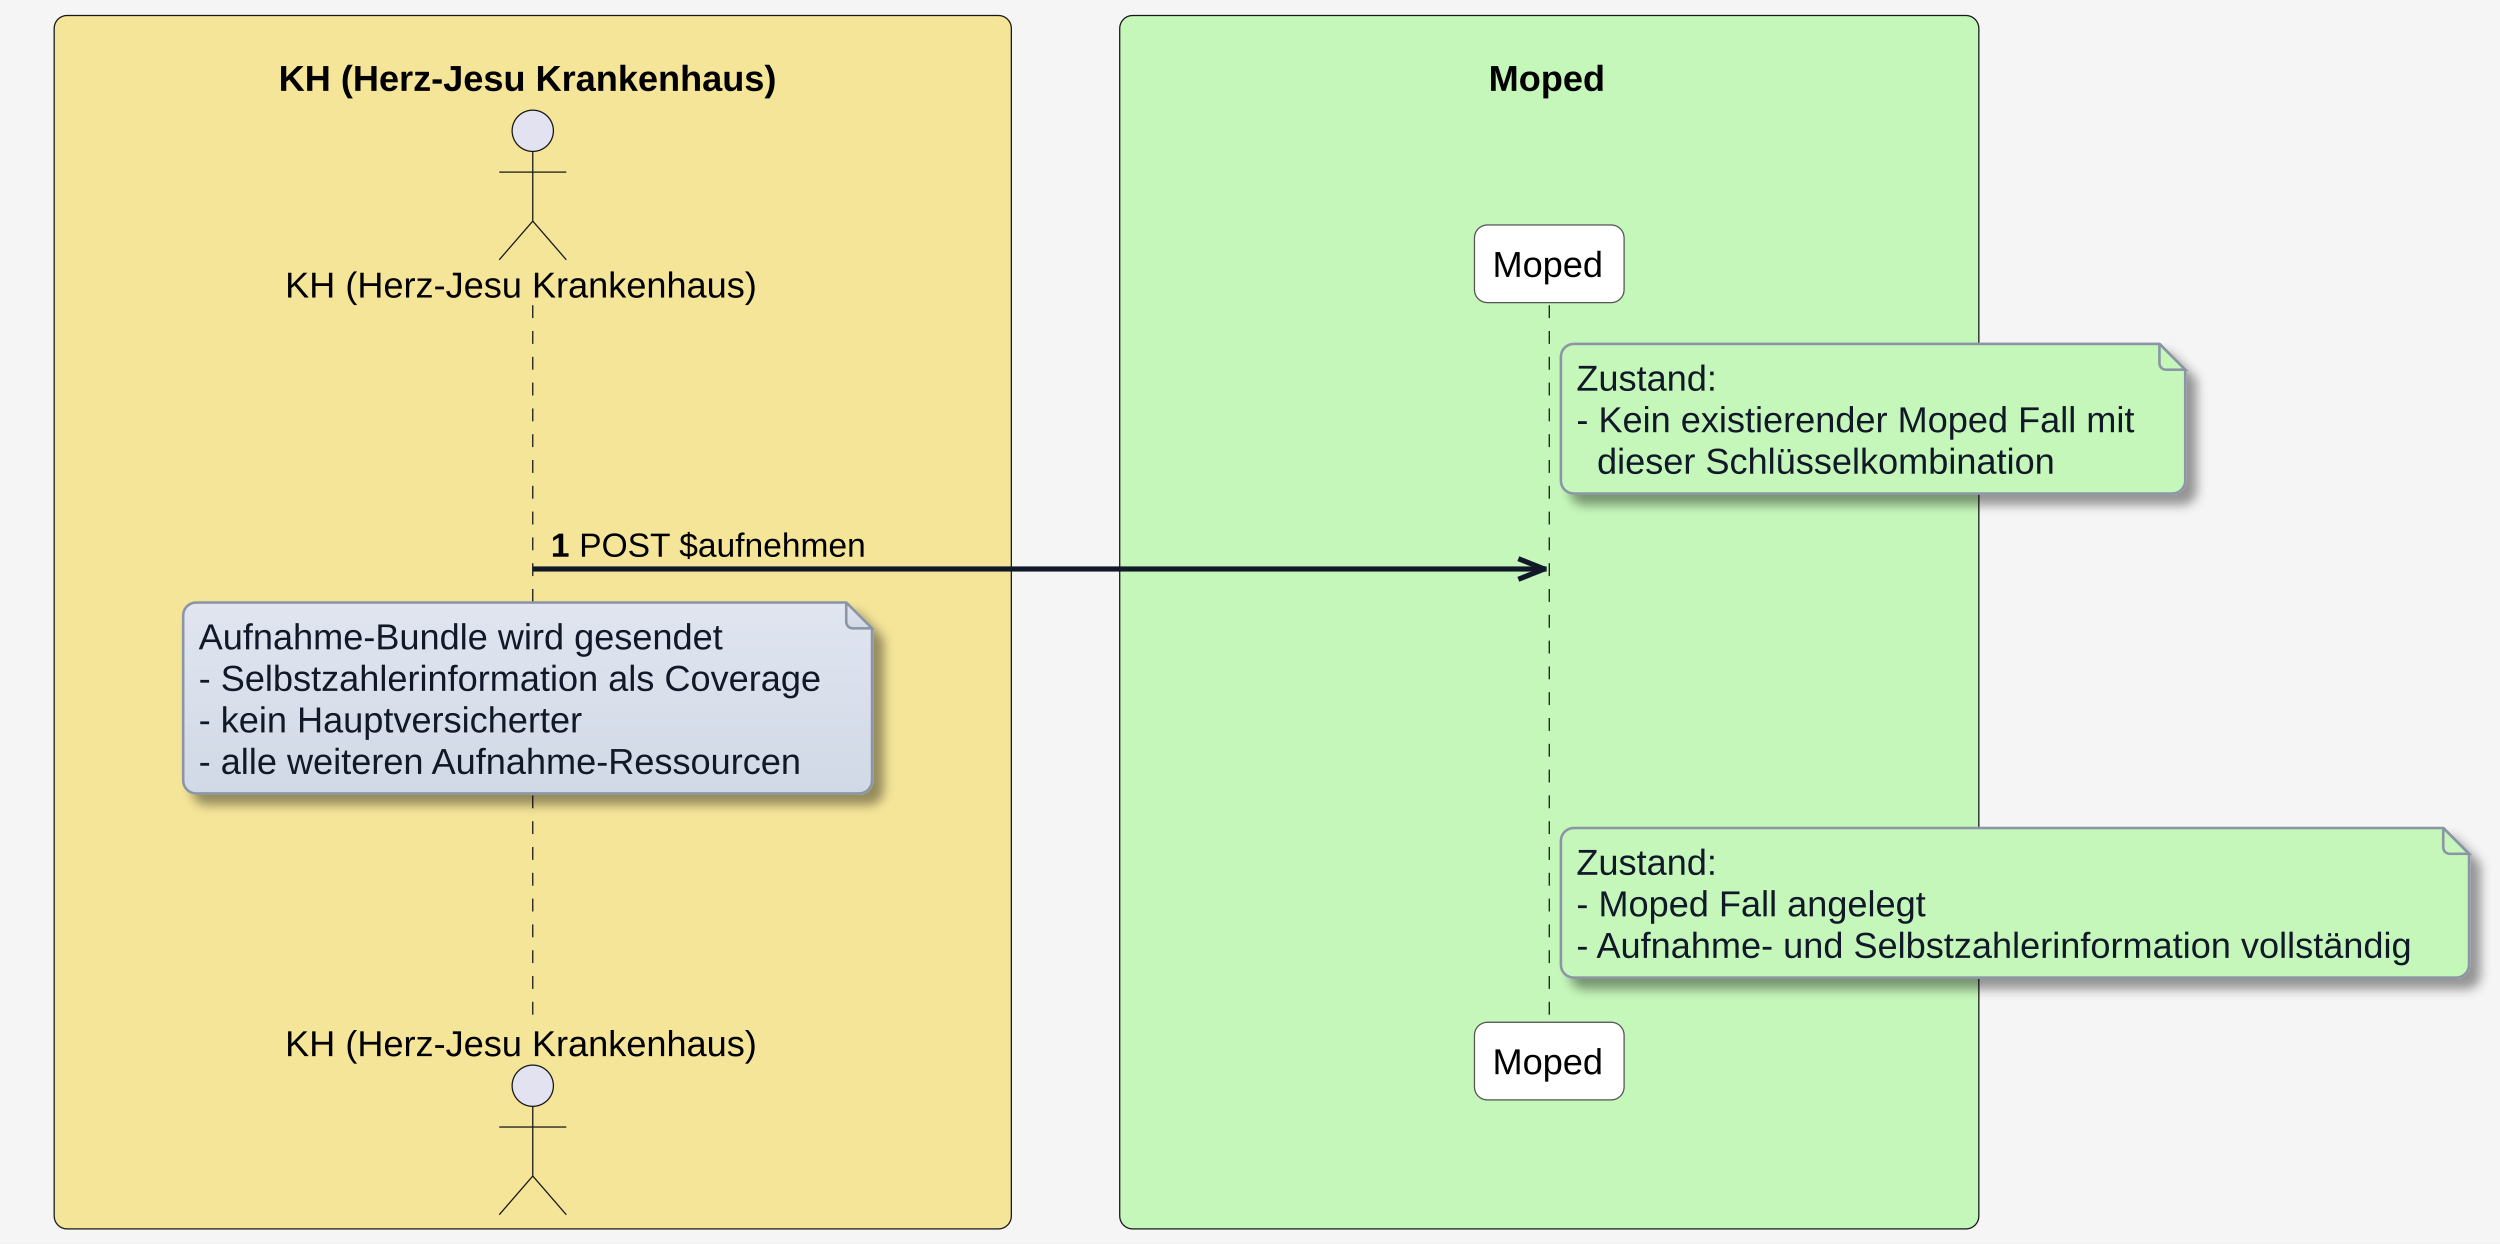
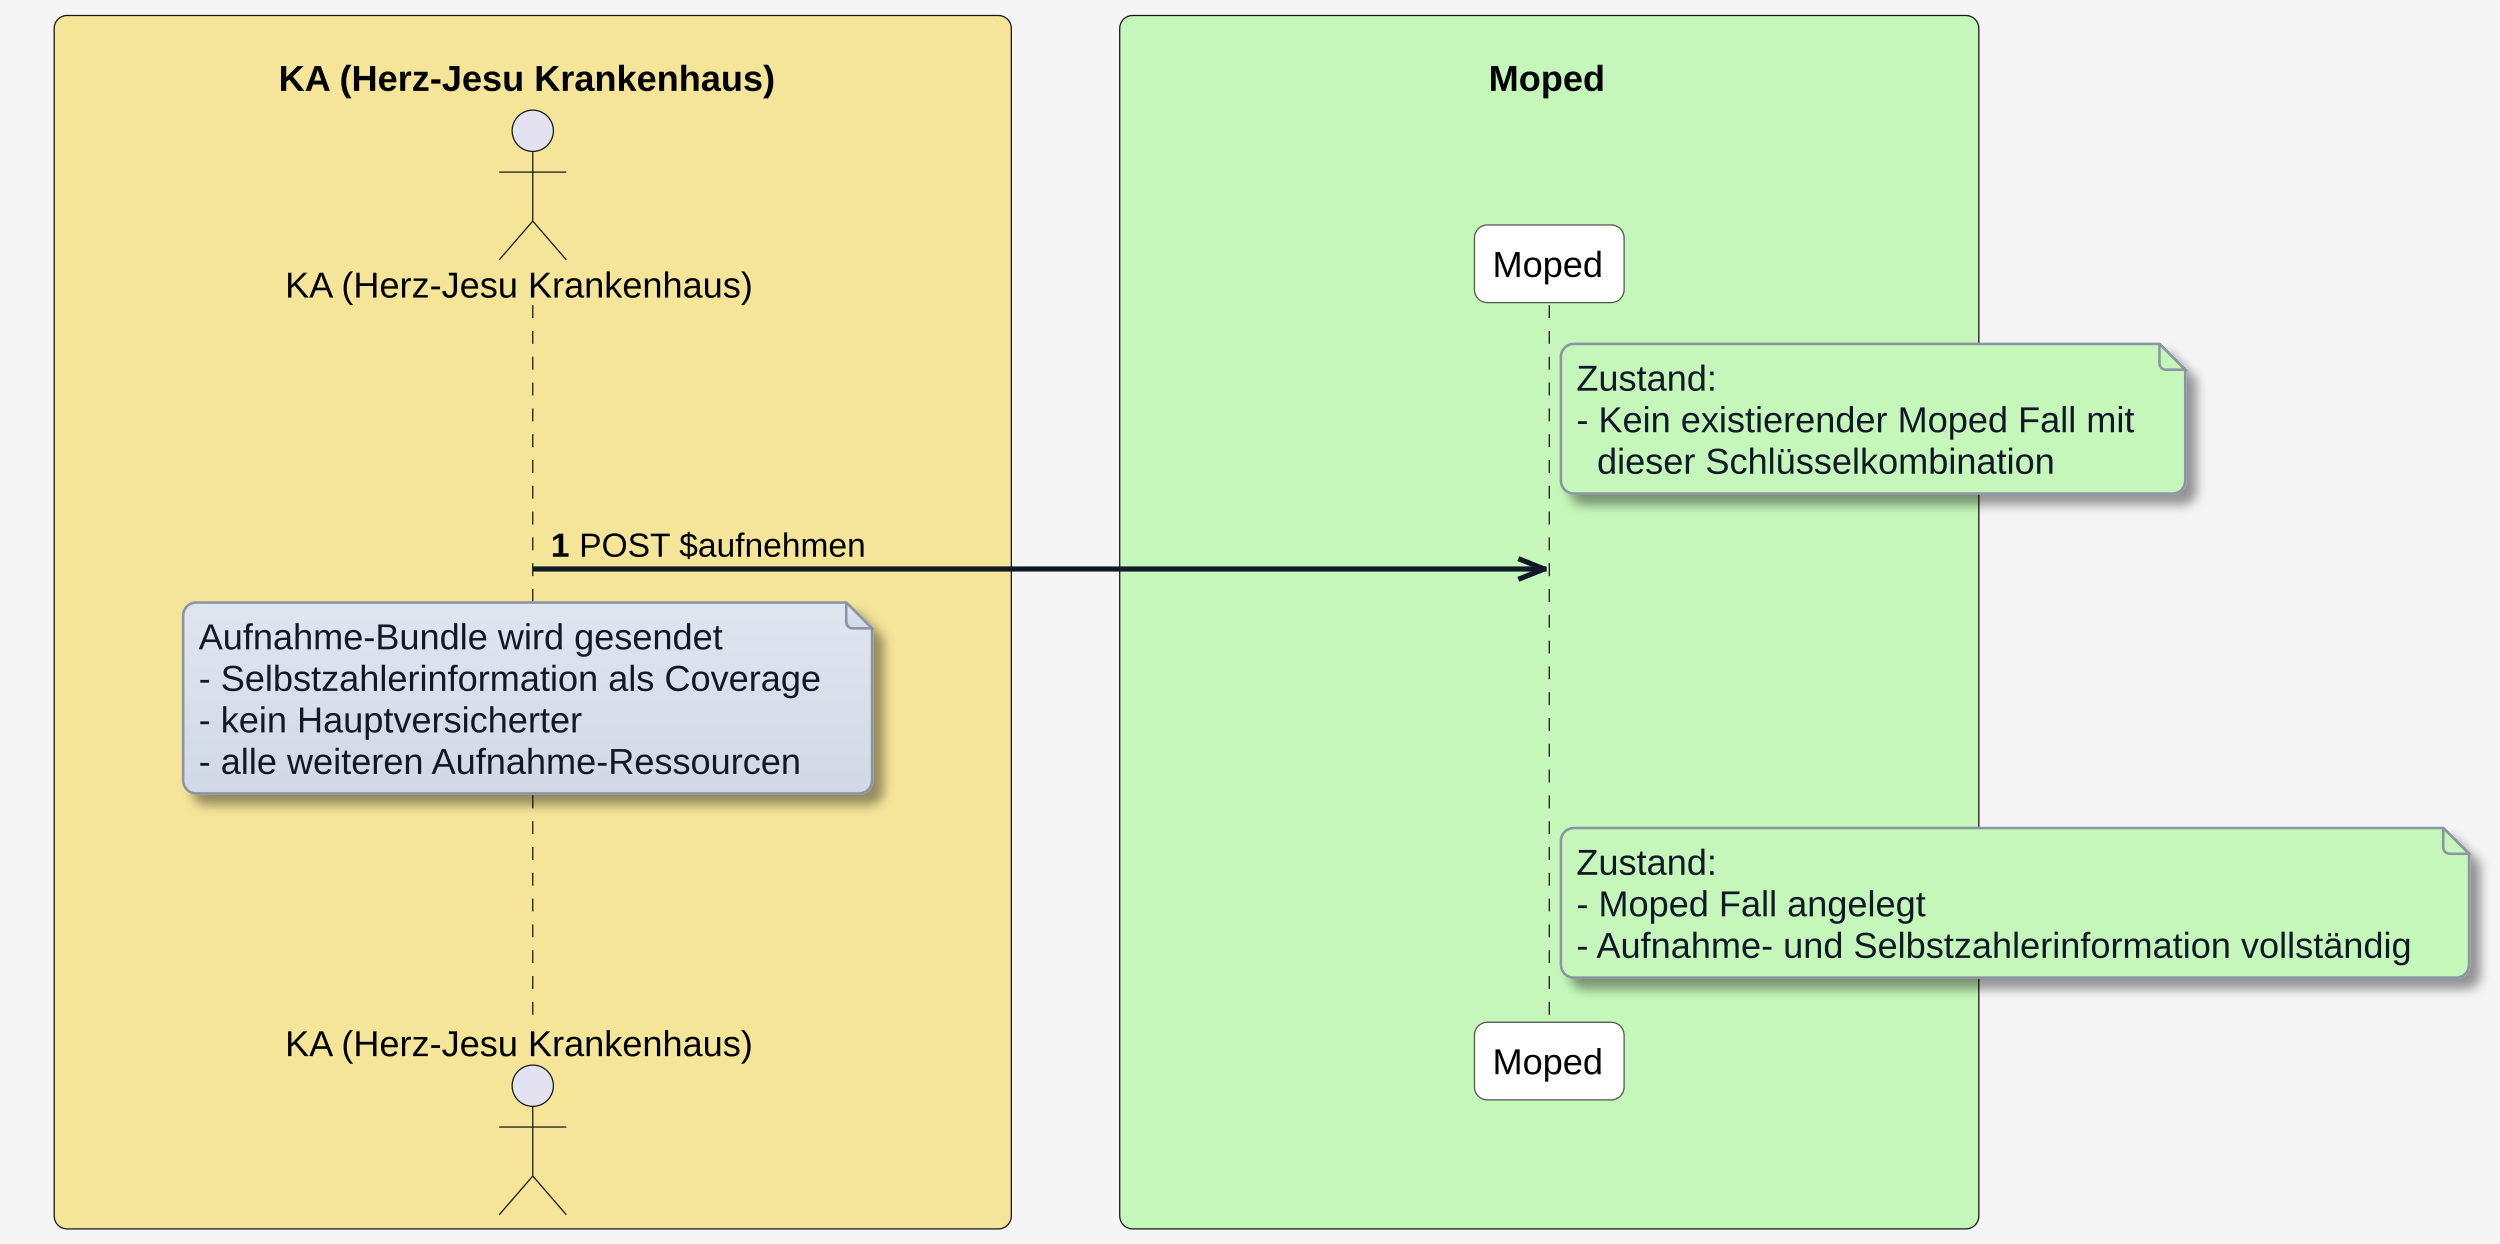
<svg xmlns="http://www.w3.org/2000/svg" contentStyleType="text/css" height="482px" preserveAspectRatio="none" style="width:969px;height:482px;background:#F5F5F5;" version="1.1" viewBox="0 0 969 482" width="969px" zoomAndPan="magnify">
  <defs>
    <filter height="300%" id="fv98lhdbwl45q" width="300%" x="-1" y="-1">
      <feGaussianBlur result="blurOut" stdDeviation="2.0" />
      <feColorMatrix in="blurOut" result="blurOut2" type="matrix" values="0 0 0 0 0 0 0 0 0 0 0 0 0 0 0 0 0 0 .4 0" />
      <feOffset dx="4.0" dy="4.0" in="blurOut2" result="blurOut3" />
      <feBlend in="SourceGraphic" in2="blurOut3" mode="normal" />
    </filter>
    <linearGradient id="gv98lhdbwl45q0" x1="50%" x2="50%" y1="0%" y2="100%">
      <stop offset="0%" stop-color="#E0E5F0" />
      <stop offset="100%" stop-color="#D1D9E6" />
    </linearGradient>
  </defs>
  <g>
    <rect fill="#F5F5F5" height="482" style="stroke:none;stroke-width:1.0;" width="969" x="0" y="0" />
    <rect fill="#F5E599" height="470.33" rx="5" ry="5" style="stroke:#181818;stroke-width:0.5;" width="371" x="21" y="6" />
    <text fill="#000000" font-family="Arial" font-size="14" font-weight="bold" lengthAdjust="spacing" textLength="4" x="24" y="19.132"> </text>
-     <text fill="#000000" font-family="Arial" font-size="14" font-weight="bold" lengthAdjust="spacing" textLength="197" x="108" y="35.23">KH (Herz-Jesu Krankenhaus)</text>
+     <text fill="#000000" font-family="Arial" font-size="14" font-weight="bold" lengthAdjust="spacing" textLength="197" x="108" y="35.23">KA (Herz-Jesu Krankenhaus)</text>
    <rect fill="#C5F7BA" height="470.33" rx="5" ry="5" style="stroke:#181818;stroke-width:0.5;" width="333" x="434" y="6" />
    <text fill="#000000" font-family="Arial" font-size="14" font-weight="bold" lengthAdjust="spacing" textLength="4" x="437" y="19.132"> </text>
    <text fill="#000000" font-family="Arial" font-size="14" font-weight="bold" lengthAdjust="spacing" textLength="47" x="577" y="35.23">Moped</text>
    <line style="stroke:#181818;stroke-width:0.5;stroke-dasharray:5.0,5.0;" x1="206.5" x2="206.5" y1="118.296" y2="397.231" />
    <line style="stroke:#181818;stroke-width:0.5;stroke-dasharray:5.0,5.0;" x1="600.5" x2="600.5" y1="118.296" y2="397.231" />
-     <text fill="#000000" font-family="Arial" font-size="14" lengthAdjust="spacing" textLength="186" x="110.5" y="115.329">KH (Herz-Jesu Krankenhaus)</text>
+     <text fill="#000000" font-family="Arial" font-size="14" lengthAdjust="spacing" textLength="186" x="110.5" y="115.329">KA (Herz-Jesu Krankenhaus)</text>
    <ellipse cx="206.5" cy="50.697" fill="#E2E2F0" rx="8" ry="8" style="stroke:#181818;stroke-width:0.5;" />
    <path d="M206.5,58.697 L206.5,85.697 M193.5,66.697 L219.5,66.697 M206.5,85.697 L193.5,100.697 M206.5,85.697 L219.5,100.697 " fill="none" style="stroke:#181818;stroke-width:0.5;" />
-     <text fill="#000000" font-family="Arial" font-size="14" lengthAdjust="spacing" textLength="186" x="110.5" y="409.363">KH (Herz-Jesu Krankenhaus)</text>
+     <text fill="#000000" font-family="Arial" font-size="14" lengthAdjust="spacing" textLength="186" x="110.5" y="409.363">KA (Herz-Jesu Krankenhaus)</text>
    <ellipse cx="206.5" cy="420.83" fill="#E2E2F0" rx="8" ry="8" style="stroke:#181818;stroke-width:0.5;" />
    <path d="M206.5,428.83 L206.5,455.83 M193.5,436.83 L219.5,436.83 M206.5,455.83 L193.5,470.83 M206.5,455.83 L219.5,470.83 " fill="none" style="stroke:#181818;stroke-width:0.5;" />
    <rect fill="#FFFFFF" height="30.099" rx="5" ry="5" style="stroke:#555555;stroke-width:0.5;" width="58" x="571.5" y="87.197" />
    <text fill="#000000" font-family="Arial" font-size="14" lengthAdjust="spacing" textLength="44" x="578.5" y="107.329">Moped</text>
    <rect fill="#FFFFFF" height="30.099" rx="5" ry="5" style="stroke:#555555;stroke-width:0.5;" width="58" x="571.5" y="396.231" />
    <text fill="#000000" font-family="Arial" font-size="14" lengthAdjust="spacing" textLength="44" x="578.5" y="416.363">Moped</text>
    <path d="M605,138.296 L605,186.296 A5,5 0 0 0 610,191.296 L842,191.296 A5,5 0 0 0 847,186.296 L847,143.296 L837,133.296 L610,133.296 A5,5 0 0 0 605,138.296 " fill="#C5F7BA" filter="url(#fv98lhdbwl45q)" style="stroke:#8B95A5;stroke-width:1.0;" />
    <path d="M837,133.296 L837,140.796 A2.5,2.5 0 0 0 839.5,143.296 L847,143.296 L837,133.296 " fill="#C5F7BA" style="stroke:#8B95A5;stroke-width:1.0;" />
    <text fill="#111827" font-family="Arial" font-size="14" lengthAdjust="spacing" textLength="56" x="611" y="151.428">Zustand:</text>
    <text fill="#111827" font-family="Arial" font-size="14" lengthAdjust="spacing" textLength="221" x="611" y="167.526">- Kein existierender Moped Fall mit</text>
    <text fill="#111827" font-family="Arial" font-size="14" lengthAdjust="spacing" textLength="180" x="619" y="183.625">dieser Schlüsselkombination</text>
    <line style="stroke:#111827;stroke-width:2.0;" x1="598.5" x2="588.5" y1="220.541" y2="216.541" />
    <line style="stroke:#111827;stroke-width:2.0;" x1="598.5" x2="588.5" y1="220.541" y2="224.541" />
    <line style="stroke:#111827;stroke-width:2.0;" x1="206.5" x2="599.5" y1="220.541" y2="220.541" />
    <text fill="#000000" font-family="Arial" font-size="13" font-weight="bold" lengthAdjust="spacing" textLength="7" x="213.5" y="215.786">1</text>
    <text fill="#000000" font-family="Arial" font-size="13" lengthAdjust="spacing" textLength="111" x="224.5" y="215.786">POST $aufnehmen</text>
    <path d="M71,238.541 L71,302.541 A5,5 0 0 0 76,307.541 L333,307.541 A5,5 0 0 0 338,302.541 L338,243.541 L328,233.541 L76,233.541 A5,5 0 0 0 71,238.541 " fill="url(#gv98lhdbwl45q0)" filter="url(#fv98lhdbwl45q)" style="stroke:#8B95A5;stroke-width:1.0;" />
    <path d="M328,233.541 L328,241.041 A2.5,2.5 0 0 0 330.5,243.541 L338,243.541 L328,233.541 " fill="url(#gv98lhdbwl45q0)" style="stroke:#8B95A5;stroke-width:1.0;" />
    <text fill="#111827" font-family="Arial" font-size="14" lengthAdjust="spacing" textLength="207" x="77" y="251.672">Aufnahme-Bundle wird gesendet</text>
    <text fill="#111827" font-family="Arial" font-size="14" lengthAdjust="spacing" textLength="246" x="77" y="267.771">- Selbstzahlerinformation als Coverage</text>
    <text fill="#111827" font-family="Arial" font-size="14" lengthAdjust="spacing" textLength="152" x="77" y="283.87">- kein Hauptversicherter</text>
    <text fill="#111827" font-family="Arial" font-size="14" lengthAdjust="spacing" textLength="239" x="77" y="299.968">- alle weiteren Aufnahme-Ressourcen</text>
    <path d="M605,325.935 L605,373.935 A5,5 0 0 0 610,378.935 L952,378.935 A5,5 0 0 0 957,373.935 L957,330.935 L947,320.935 L610,320.935 A5,5 0 0 0 605,325.935 " fill="#C5F7BA" filter="url(#fv98lhdbwl45q)" style="stroke:#8B95A5;stroke-width:1.0;" />
    <path d="M947,320.935 L947,328.435 A2.5,2.5 0 0 0 949.5,330.935 L957,330.935 L947,320.935 " fill="#C5F7BA" style="stroke:#8B95A5;stroke-width:1.0;" />
    <text fill="#111827" font-family="Arial" font-size="14" lengthAdjust="spacing" textLength="56" x="611" y="339.067">Zustand:</text>
    <text fill="#111827" font-family="Arial" font-size="14" lengthAdjust="spacing" textLength="139" x="611" y="355.166">- Moped Fall angelegt</text>
    <text fill="#111827" font-family="Arial" font-size="14" lengthAdjust="spacing" textLength="331" x="611" y="371.264">- Aufnahme- und Selbstzahlerinformation vollständig</text>
  </g>
</svg>
